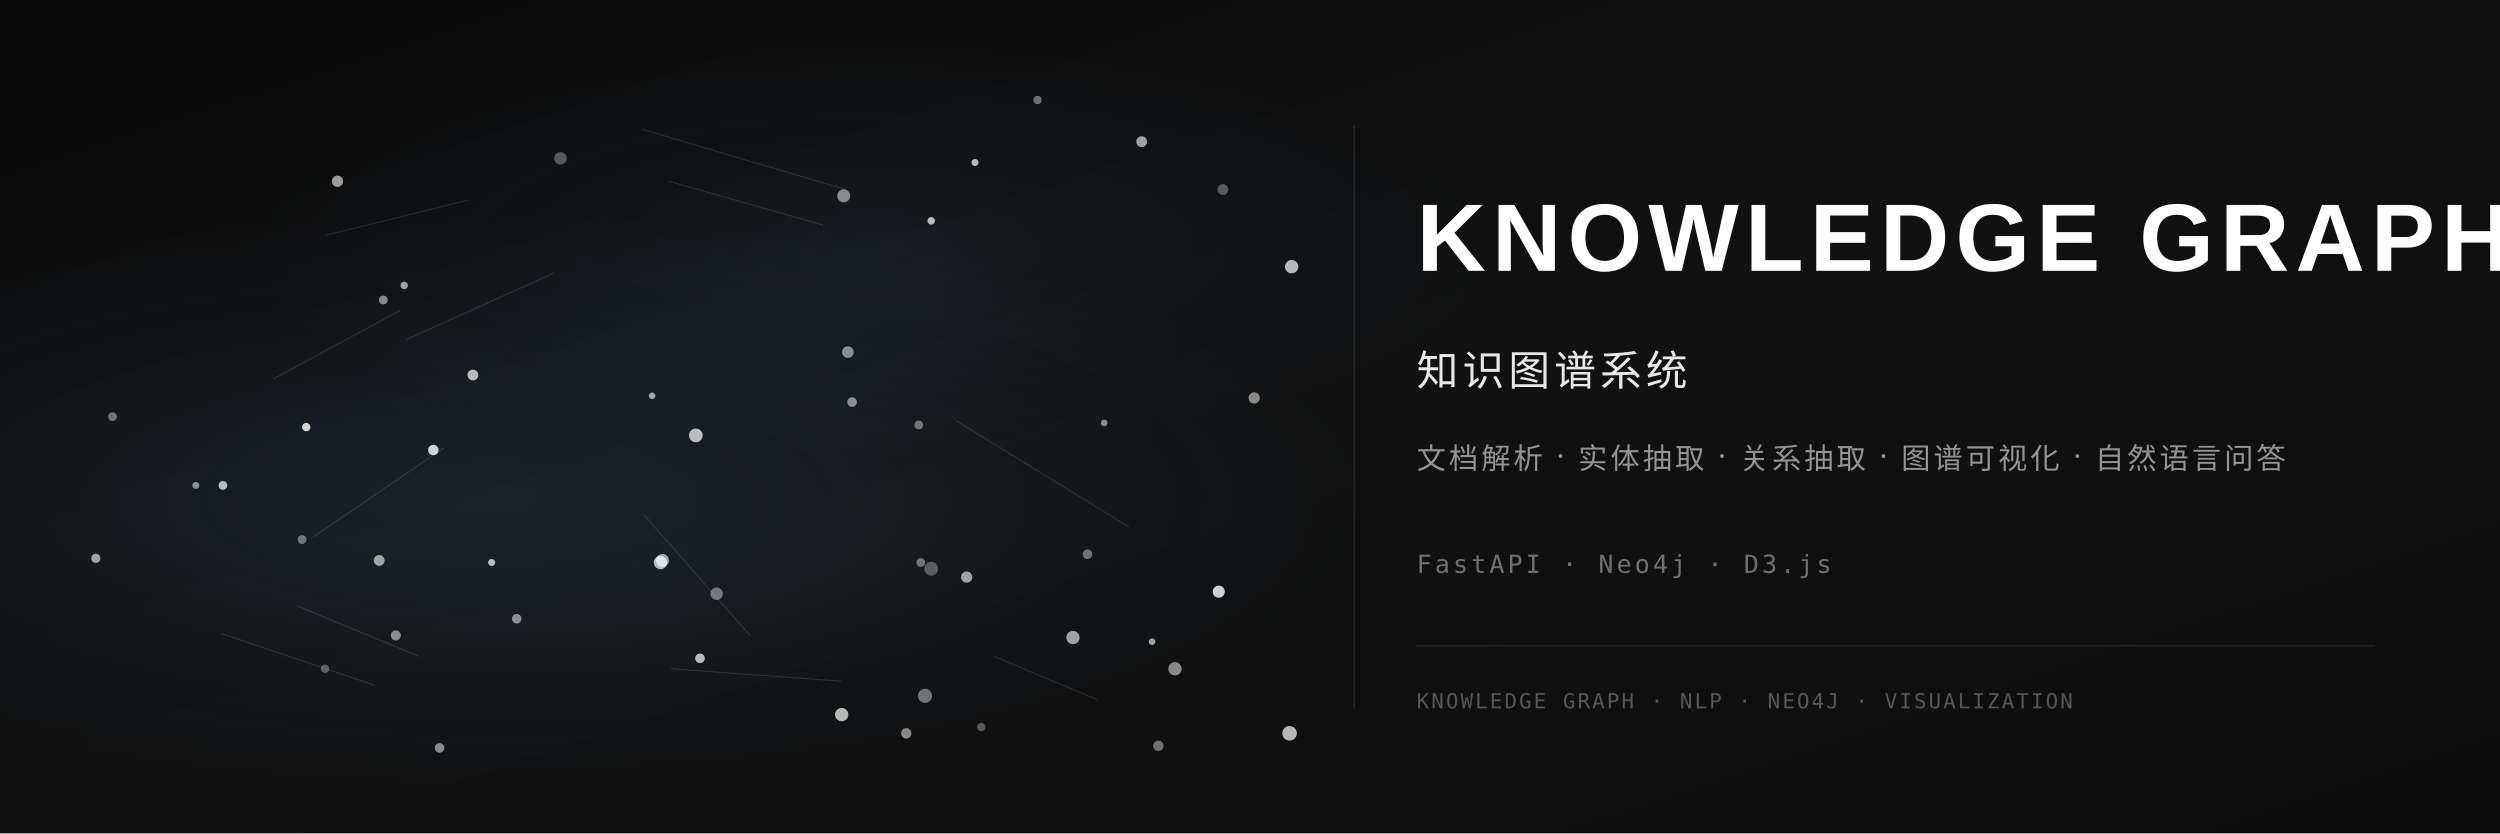
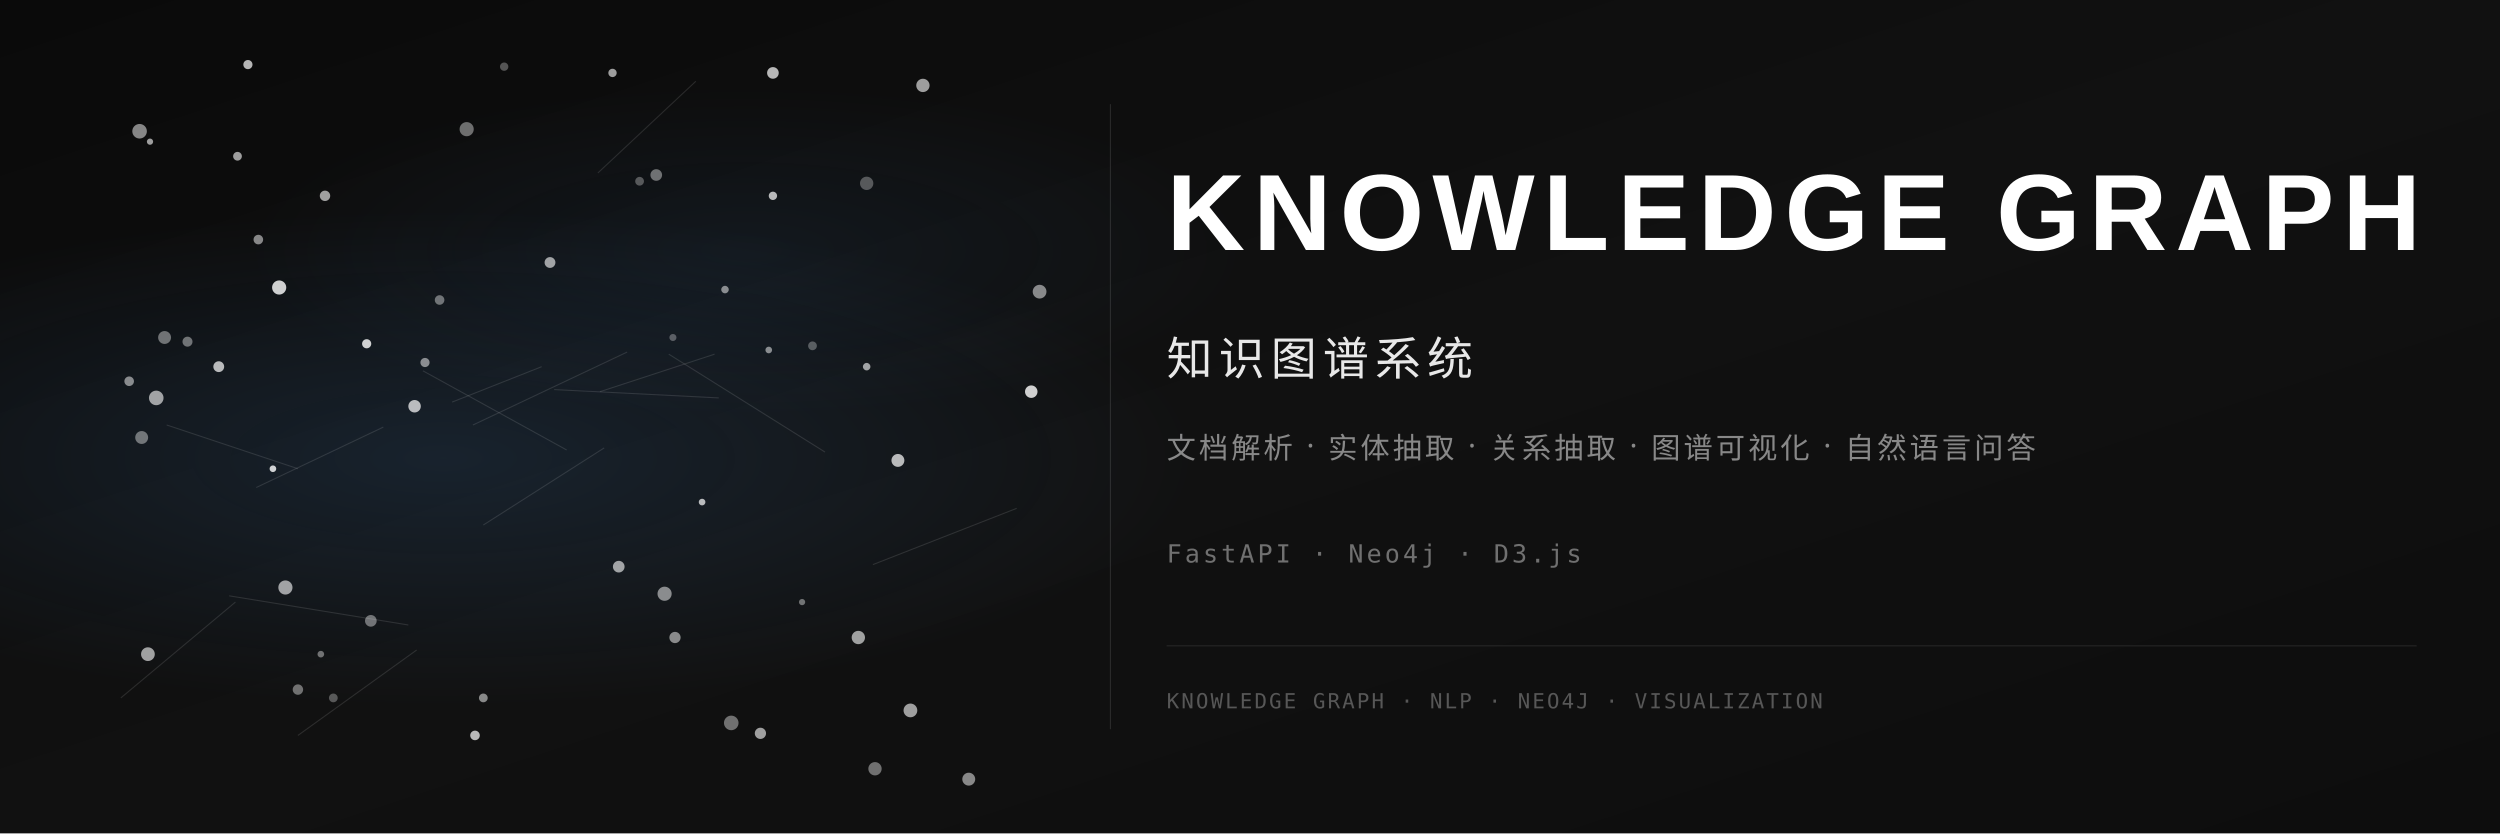
<svg xmlns="http://www.w3.org/2000/svg" viewBox="0 0 1200 400" width="1200" height="400">
  <defs>
    <linearGradient id="bg" x1="0%" y1="0%" x2="100%" y2="100%">
      <stop offset="0%" style="stop-color:#0a0a0a" />
      <stop offset="50%" style="stop-color:#111111" />
      <stop offset="100%" style="stop-color:#0d0d0d" />
    </linearGradient>
-     <radialGradient id="glow1" cx="20%" cy="60%" r="35%">
+     <radialGradient id="glow1" cx="18%" cy="55%" r="30%">
      <stop offset="0%" style="stop-color:#4A90D9;stop-opacity:0.15" />
      <stop offset="100%" style="stop-color:#4A90D9;stop-opacity:0" />
    </radialGradient>
-     <radialGradient id="glow2" cx="35%" cy="30%" r="25%">
-       <stop offset="0%" style="stop-color:#4A90D9;stop-opacity:0.1" />
+     <radialGradient id="glow2" cx="30%" cy="30%" r="20%">
+       <stop offset="0%" style="stop-color:#4A90D9;stop-opacity:0.08" />
      <stop offset="100%" style="stop-color:#4A90D9;stop-opacity:0" />
    </radialGradient>
  </defs>
  <rect width="1200" height="400" fill="url(#bg)" />
  <rect width="1200" height="400" fill="url(#glow1)" />
  <rect width="1200" height="400" fill="url(#glow2)" />
-   <circle cx="602" cy="191" r="2.7" fill="white" opacity="0.5" />
-   <circle cx="344" cy="285" r="3.0" fill="white" opacity="0.4" />
-   <circle cx="336" cy="316" r="2.3" fill="white" opacity="0.7" />
-   <circle cx="447" cy="106" r="1.8" fill="white" opacity="0.7" />
-   <circle cx="585" cy="284" r="2.9" fill="white" opacity="0.8" />
-   <circle cx="227" cy="180" r="2.6" fill="white" opacity="0.7" />
-   <circle cx="269" cy="76" r="3.0" fill="white" opacity="0.3" />
-   <circle cx="318" cy="269" r="3.1" fill="white" opacity="0.6" />
-   <circle cx="522" cy="266" r="2.3" fill="white" opacity="0.4" />
-   <circle cx="556" cy="358" r="2.5" fill="white" opacity="0.4" />
-   <circle cx="156" cy="321" r="2.0" fill="white" opacity="0.3" />
-   <circle cx="94" cy="233" r="1.7" fill="white" opacity="0.5" />
-   <circle cx="407" cy="169" r="2.8" fill="white" opacity="0.5" />
-   <circle cx="620" cy="128" r="3.2" fill="white" opacity="0.7" />
-   <circle cx="564" cy="321" r="3.2" fill="white" opacity="0.5" />
-   <circle cx="248" cy="297" r="2.3" fill="white" opacity="0.5" />
-   <circle cx="194" cy="137" r="1.8" fill="white" opacity="0.6" />
-   <circle cx="190" cy="305" r="2.4" fill="white" opacity="0.5" />
-   <circle cx="313" cy="190" r="1.6" fill="white" opacity="0.6" />
-   <circle cx="464" cy="277" r="2.7" fill="white" opacity="0.6" />
-   <circle cx="211" cy="359" r="2.3" fill="white" opacity="0.5" />
-   <circle cx="107" cy="233" r="2.1" fill="white" opacity="0.7" />
-   <circle cx="334" cy="209" r="3.3" fill="white" opacity="0.7" />
-   <circle cx="54" cy="200" r="2.1" fill="white" opacity="0.4" />
-   <circle cx="184" cy="144" r="2.1" fill="white" opacity="0.5" />
-   <circle cx="236" cy="270" r="1.7" fill="white" opacity="0.7" />
-   <circle cx="145" cy="259" r="2.1" fill="white" opacity="0.4" />
-   <circle cx="317" cy="270" r="3.2" fill="white" opacity="0.7" />
-   <circle cx="442" cy="270" r="2.1" fill="white" opacity="0.4" />
-   <circle cx="208" cy="216" r="2.5" fill="white" opacity="0.8" />
-   <circle cx="548" cy="68" r="2.6" fill="white" opacity="0.6" />
-   <circle cx="447" cy="273" r="3.3" fill="white" opacity="0.3" />
-   <circle cx="409" cy="193" r="2.3" fill="white" opacity="0.5" />
-   <circle cx="162" cy="87" r="2.7" fill="white" opacity="0.6" />
-   <circle cx="147" cy="205" r="2.0" fill="white" opacity="0.8" />
-   <circle cx="553" cy="308" r="1.6" fill="white" opacity="0.6" />
-   <circle cx="587" cy="91" r="2.6" fill="white" opacity="0.3" />
-   <circle cx="405" cy="94" r="3.1" fill="white" opacity="0.5" />
-   <circle cx="471" cy="349" r="2.0" fill="white" opacity="0.3" />
-   <circle cx="441" cy="204" r="2.1" fill="white" opacity="0.4" />
-   <circle cx="404" cy="343" r="3.2" fill="white" opacity="0.7" />
-   <circle cx="515" cy="306" r="3.2" fill="white" opacity="0.6" />
-   <circle cx="435" cy="352" r="2.5" fill="white" opacity="0.5" />
-   <circle cx="468" cy="78" r="1.7" fill="white" opacity="0.7" />
-   <circle cx="619" cy="352" r="3.5" fill="white" opacity="0.7" />
-   <circle cx="182" cy="269" r="2.6" fill="white" opacity="0.6" />
-   <circle cx="498" cy="48" r="2.0" fill="white" opacity="0.4" />
-   <circle cx="530" cy="203" r="1.6" fill="white" opacity="0.5" />
-   <circle cx="46" cy="268" r="2.2" fill="white" opacity="0.6" />
-   <circle cx="444" cy="334" r="3.4" fill="white" opacity="0.4" />
-   <line x1="143" y1="291" x2="201" y2="315" stroke="white" stroke-width="0.5" opacity="0.12" />
-   <line x1="321" y1="87" x2="395" y2="108" stroke="white" stroke-width="0.5" opacity="0.12" />
-   <line x1="150" y1="258" x2="213" y2="215" stroke="white" stroke-width="0.5" opacity="0.12" />
-   <line x1="156" y1="113" x2="225" y2="96" stroke="white" stroke-width="0.5" opacity="0.12" />
-   <line x1="459" y1="202" x2="542" y2="253" stroke="white" stroke-width="0.5" opacity="0.12" />
-   <line x1="308" y1="62" x2="406" y2="91" stroke="white" stroke-width="0.5" opacity="0.12" />
-   <line x1="309" y1="247" x2="360" y2="305" stroke="white" stroke-width="0.5" opacity="0.12" />
-   <line x1="106" y1="304" x2="180" y2="329" stroke="white" stroke-width="0.5" opacity="0.12" />
-   <line x1="477" y1="315" x2="527" y2="336" stroke="white" stroke-width="0.5" opacity="0.12" />
-   <line x1="322" y1="321" x2="404" y2="327" stroke="white" stroke-width="0.5" opacity="0.12" />
-   <line x1="195" y1="163" x2="266" y2="131" stroke="white" stroke-width="0.5" opacity="0.12" />
-   <line x1="131" y1="182" x2="192" y2="149" stroke="white" stroke-width="0.5" opacity="0.12" />
-   <line x1="650" y1="60" x2="650" y2="340" stroke="white" stroke-width="0.5" opacity="0.15" />
-   <text x="680" y="130" font-family="'SF Pro Display','Helvetica Neue',Arial,sans-serif" font-size="46" font-weight="800" fill="white" letter-spacing="3">KNOWLEDGE GRAPH</text>
-   <text x="680" y="185" font-family="'Noto Sans SC','PingFang SC','Microsoft YaHei',sans-serif" font-size="20" font-weight="500" fill="white" opacity="0.9" letter-spacing="2">知识图谱系统</text>
-   <text x="680" y="225" font-family="'Noto Sans SC','PingFang SC','Microsoft YaHei',sans-serif" font-size="14" font-weight="300" fill="white" opacity="0.55" letter-spacing="1.5">文档解析 · 实体抽取 · 关系抽取 · 图谱可视化 · 自然语言问答</text>
-   <text x="680" y="275" font-family="'SF Mono','Fira Code','Consolas',monospace" font-size="12" fill="white" opacity="0.4" letter-spacing="1.5">FastAPI · Neo4j · D3.js</text>
-   <line x1="680" y1="310" x2="1140" y2="310" stroke="white" stroke-width="0.5" opacity="0.12" />
-   <text x="680" y="340" font-family="'SF Mono','Fira Code','Consolas',monospace" font-size="10" fill="white" opacity="0.3" letter-spacing="1">KNOWLEDGE GRAPH · NLP · NEO4J · VISUALIZATION</text>
+   <circle cx="412" cy="306" r="3.2" fill="white" opacity="0.6" />
+   <circle cx="499" cy="140" r="3.3" fill="white" opacity="0.5" />
+   <circle cx="131" cy="225" r="1.6" fill="white" opacity="0.8" />
+   <circle cx="114" cy="75" r="2.1" fill="white" opacity="0.6" />
+   <circle cx="348" cy="139" r="1.8" fill="white" opacity="0.5" />
+   <circle cx="119" cy="31" r="2.2" fill="white" opacity="0.7" />
+   <circle cx="156" cy="94" r="2.5" fill="white" opacity="0.6" />
+   <circle cx="369" cy="168" r="1.6" fill="white" opacity="0.5" />
+   <circle cx="323" cy="162" r="1.7" fill="white" opacity="0.3" />
+   <circle cx="68" cy="210" r="3.1" fill="white" opacity="0.4" />
+   <circle cx="297" cy="272" r="2.8" fill="white" opacity="0.6" />
+   <circle cx="62" cy="183" r="2.3" fill="white" opacity="0.5" />
+   <circle cx="79" cy="162" r="3.1" fill="white" opacity="0.4" />
+   <circle cx="385" cy="289" r="1.5" fill="white" opacity="0.4" />
+   <circle cx="124" cy="115" r="2.3" fill="white" opacity="0.5" />
+   <circle cx="105" cy="176" r="2.6" fill="white" opacity="0.7" />
+   <circle cx="465" cy="374" r="3.1" fill="white" opacity="0.5" />
+   <circle cx="351" cy="347" r="3.5" fill="white" opacity="0.4" />
+   <circle cx="365" cy="352" r="2.7" fill="white" opacity="0.6" />
+   <circle cx="154" cy="314" r="1.6" fill="white" opacity="0.4" />
+   <circle cx="420" cy="369" r="3.2" fill="white" opacity="0.4" />
+   <circle cx="211" cy="144" r="2.3" fill="white" opacity="0.4" />
+   <circle cx="416" cy="88" r="3.2" fill="white" opacity="0.3" />
+   <circle cx="242" cy="32" r="2.0" fill="white" opacity="0.3" />
+   <circle cx="224" cy="62" r="3.4" fill="white" opacity="0.4" />
+   <circle cx="337" cy="241" r="1.6" fill="white" opacity="0.7" />
+   <circle cx="264" cy="126" r="2.6" fill="white" opacity="0.6" />
+   <circle cx="160" cy="335" r="2.1" fill="white" opacity="0.3" />
+   <circle cx="72" cy="68" r="1.5" fill="white" opacity="0.6" />
+   <circle cx="67" cy="63" r="3.5" fill="white" opacity="0.5" />
+   <circle cx="294" cy="35" r="2.0" fill="white" opacity="0.6" />
+   <circle cx="390" cy="166" r="2.1" fill="white" opacity="0.3" />
+   <circle cx="178" cy="298" r="2.8" fill="white" opacity="0.4" />
+   <circle cx="307" cy="87" r="2.1" fill="white" opacity="0.3" />
+   <circle cx="371" cy="35" r="2.8" fill="white" opacity="0.7" />
+   <circle cx="199" cy="195" r="3.0" fill="white" opacity="0.7" />
+   <circle cx="134" cy="138" r="3.4" fill="white" opacity="0.8" />
+   <circle cx="176" cy="165" r="2.2" fill="white" opacity="0.8" />
+   <circle cx="228" cy="353" r="2.3" fill="white" opacity="0.7" />
+   <circle cx="71" cy="314" r="3.3" fill="white" opacity="0.6" />
+   <circle cx="75" cy="191" r="3.5" fill="white" opacity="0.6" />
+   <circle cx="371" cy="94" r="2.0" fill="white" opacity="0.7" />
+   <circle cx="315" cy="84" r="2.8" fill="white" opacity="0.4" />
+   <circle cx="204" cy="174" r="2.2" fill="white" opacity="0.5" />
+   <circle cx="319" cy="285" r="3.4" fill="white" opacity="0.5" />
+   <circle cx="443" cy="41" r="3.2" fill="white" opacity="0.6" />
+   <circle cx="232" cy="335" r="2.1" fill="white" opacity="0.5" />
+   <circle cx="437" cy="341" r="3.3" fill="white" opacity="0.6" />
+   <circle cx="416" cy="176" r="1.8" fill="white" opacity="0.6" />
+   <circle cx="143" cy="331" r="2.5" fill="white" opacity="0.4" />
+   <circle cx="324" cy="306" r="2.7" fill="white" opacity="0.5" />
+   <circle cx="495" cy="188" r="3.0" fill="white" opacity="0.8" />
+   <circle cx="90" cy="164" r="2.4" fill="white" opacity="0.4" />
+   <circle cx="431" cy="221" r="3.1" fill="white" opacity="0.7" />
+   <circle cx="137" cy="282" r="3.4" fill="white" opacity="0.6" />
+   <line x1="80" y1="204" x2="143" y2="225" stroke="white" stroke-width="0.5" opacity="0.12" />
+   <line x1="288" y1="188" x2="343" y2="170" stroke="white" stroke-width="0.5" opacity="0.12" />
+   <line x1="203" y1="178" x2="272" y2="216" stroke="white" stroke-width="0.5" opacity="0.12" />
+   <line x1="227" y1="204" x2="301" y2="169" stroke="white" stroke-width="0.5" opacity="0.12" />
+   <line x1="232" y1="252" x2="290" y2="215" stroke="white" stroke-width="0.5" opacity="0.12" />
+   <line x1="143" y1="353" x2="200" y2="312" stroke="white" stroke-width="0.5" opacity="0.12" />
+   <line x1="287" y1="83" x2="334" y2="39" stroke="white" stroke-width="0.5" opacity="0.12" />
+   <line x1="123" y1="234" x2="184" y2="205" stroke="white" stroke-width="0.5" opacity="0.12" />
+   <line x1="217" y1="193" x2="260" y2="176" stroke="white" stroke-width="0.5" opacity="0.12" />
+   <line x1="266" y1="187" x2="345" y2="191" stroke="white" stroke-width="0.5" opacity="0.12" />
+   <line x1="419" y1="271" x2="488" y2="244" stroke="white" stroke-width="0.5" opacity="0.12" />
+   <line x1="58" y1="335" x2="113" y2="289" stroke="white" stroke-width="0.5" opacity="0.12" />
+   <line x1="321" y1="170" x2="396" y2="217" stroke="white" stroke-width="0.5" opacity="0.12" />
+   <line x1="110" y1="286" x2="196" y2="300" stroke="white" stroke-width="0.5" opacity="0.12" />
+   <line x1="533" y1="50" x2="533" y2="350" stroke="white" stroke-width="0.5" opacity="0.12" />
+   <text x="560" y="120" font-family="'SF Pro Display','Helvetica Neue',Arial,sans-serif" font-size="52" font-weight="800" fill="white" letter-spacing="4">KNOWLEDGE GRAPH</text>
+   <text x="560" y="180" font-family="'Noto Sans SC','PingFang SC','Microsoft YaHei',sans-serif" font-size="22" font-weight="500" fill="white" opacity="0.9" letter-spacing="3">知识图谱系统</text>
+   <text x="560" y="220" font-family="'Noto Sans SC','PingFang SC','Microsoft YaHei',sans-serif" font-size="14" font-weight="300" fill="white" opacity="0.5" letter-spacing="1.5">文档解析 · 实体抽取 · 关系抽取 · 图谱可视化 · 自然语言问答</text>
+   <text x="560" y="270" font-family="'SF Mono','Fira Code','Consolas',monospace" font-size="12" fill="white" opacity="0.4" letter-spacing="1.5">FastAPI · Neo4j · D3.js</text>
+   <line x1="560" y1="310" x2="1160" y2="310" stroke="white" stroke-width="0.5" opacity="0.1" />
+   <text x="560" y="340" font-family="'SF Mono','Fira Code','Consolas',monospace" font-size="10" fill="white" opacity="0.3" letter-spacing="1">KNOWLEDGE GRAPH · NLP · NEO4J · VISUALIZATION</text>
</svg>
